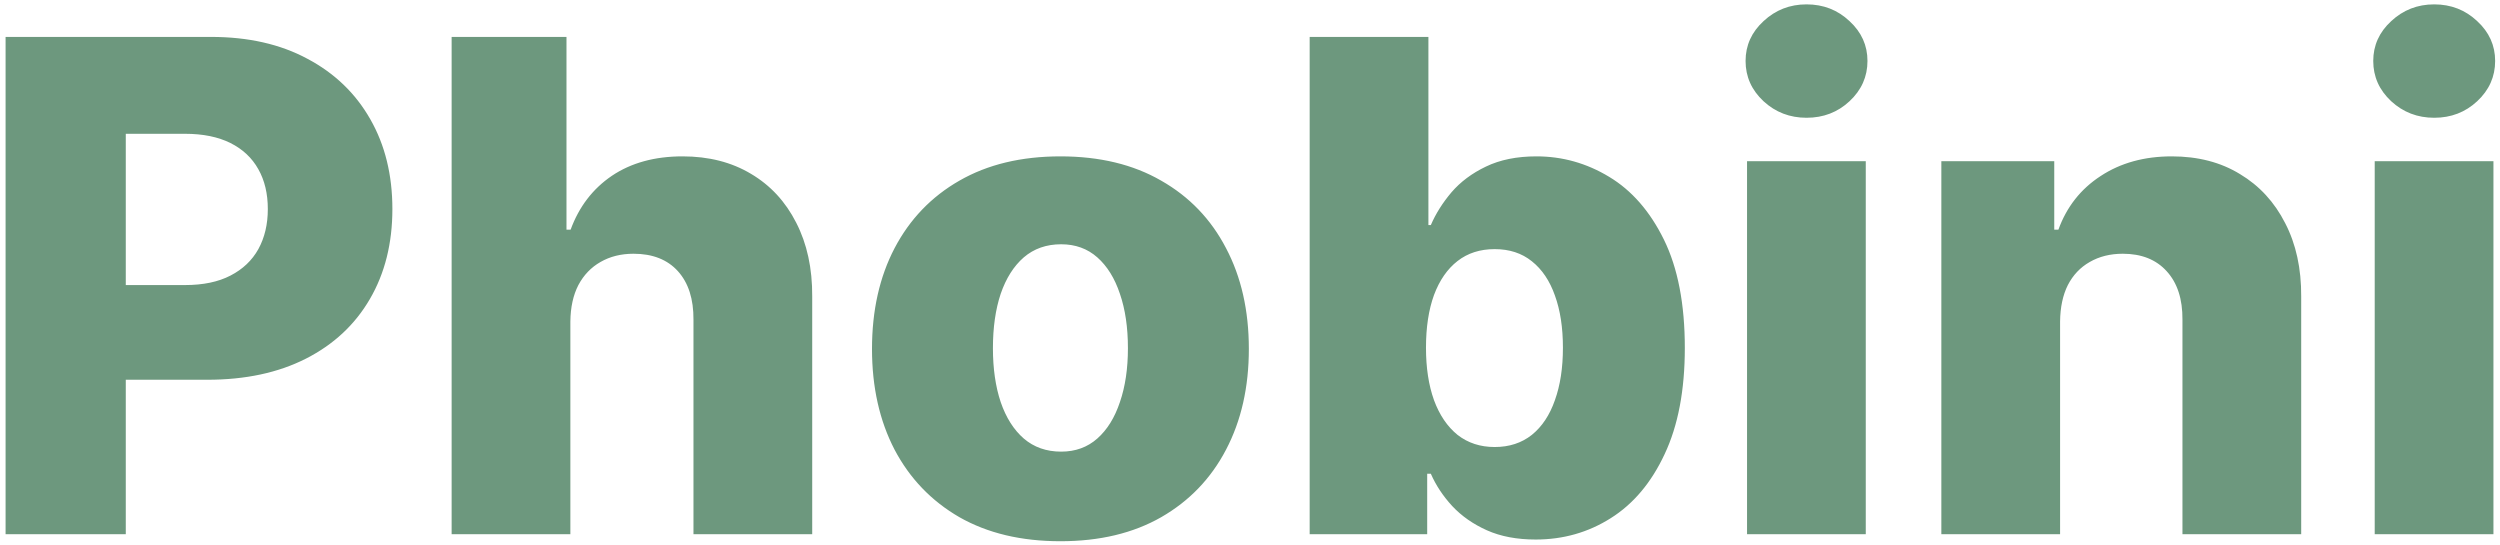
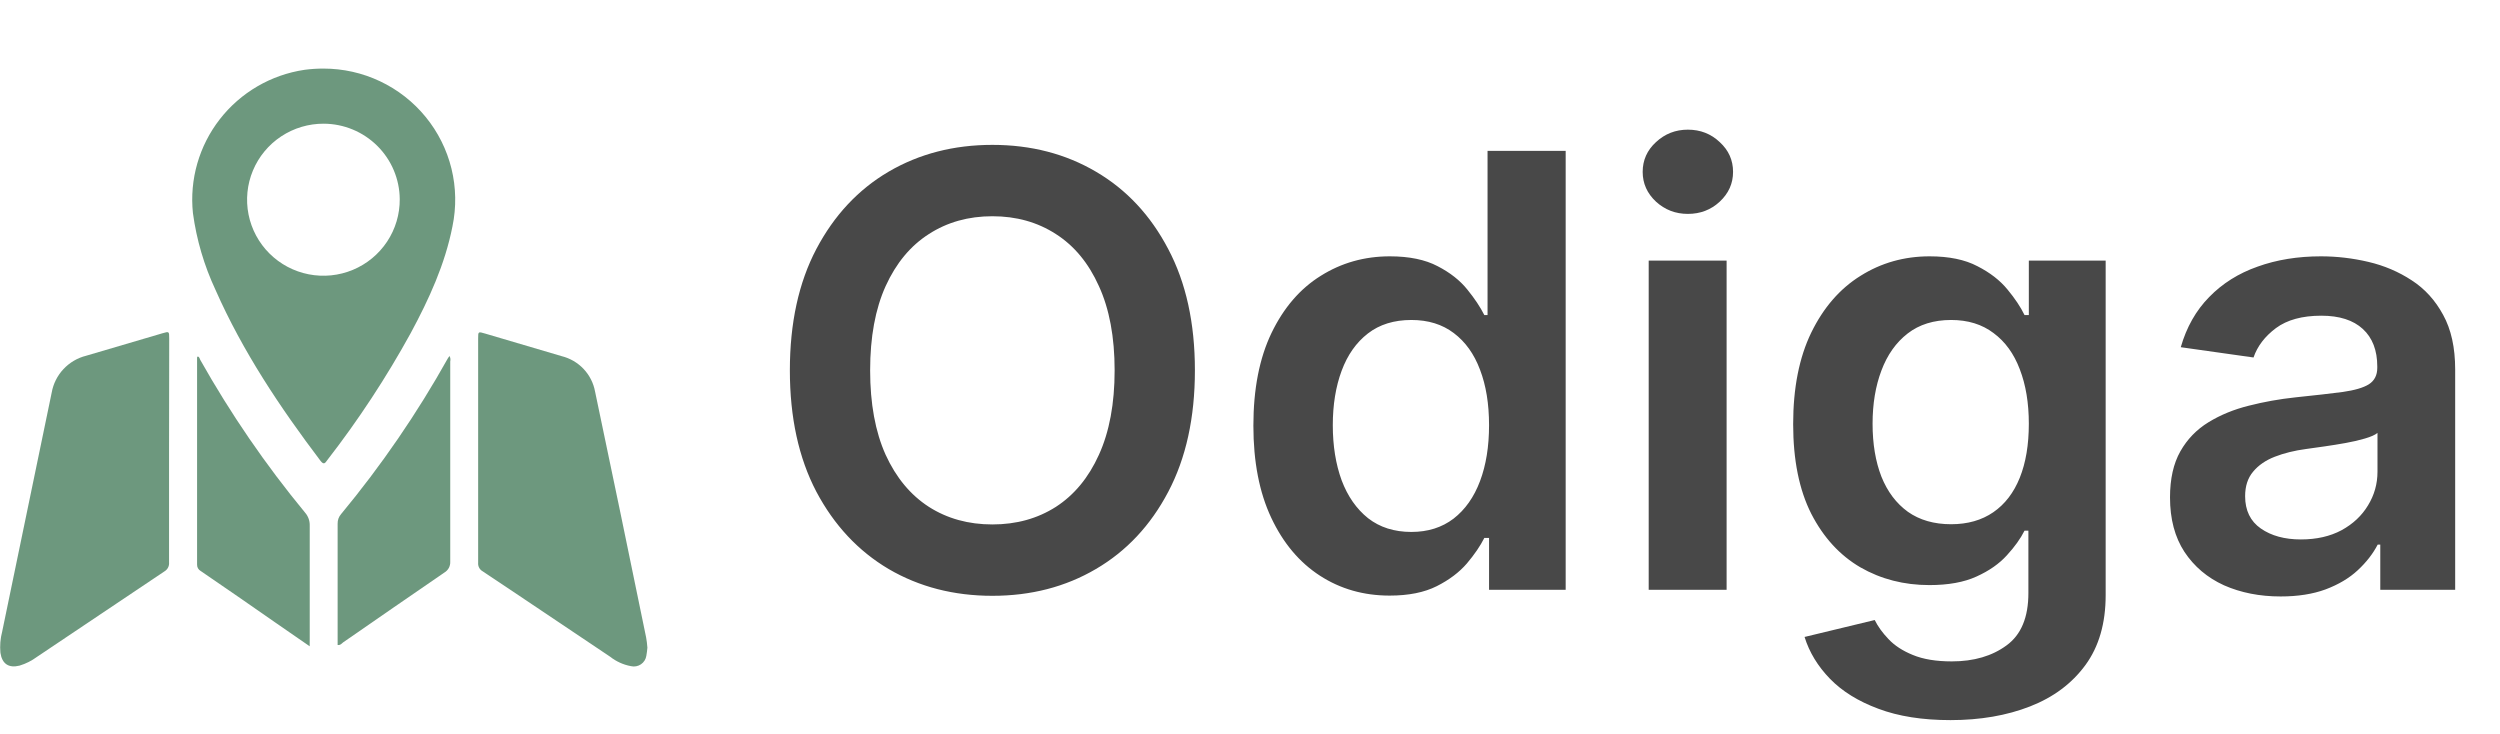
- <svg xmlns="http://www.w3.org/2000/svg" width="234" height="51" viewBox="0 0 234 51" fill="none">
-   <path d="M0.523 50V3.455H19.75C23.235 3.455 26.242 4.136 28.773 5.5C31.318 6.848 33.28 8.735 34.659 11.159C36.038 13.568 36.727 16.371 36.727 19.568C36.727 22.78 36.023 25.591 34.614 28C33.22 30.394 31.227 32.25 28.636 33.568C26.046 34.886 22.97 35.545 19.409 35.545H7.545V26.682H17.318C19.015 26.682 20.432 26.386 21.568 25.796C22.72 25.204 23.591 24.379 24.182 23.318C24.773 22.242 25.068 20.992 25.068 19.568C25.068 18.129 24.773 16.886 24.182 15.841C23.591 14.78 22.72 13.962 21.568 13.386C20.417 12.811 19 12.523 17.318 12.523H11.773V50H0.523ZM53.386 30.091V50H42.273V3.455H53.023V21.5H53.409C54.197 19.349 55.485 17.667 57.273 16.454C59.076 15.242 61.28 14.636 63.886 14.636C66.341 14.636 68.477 15.182 70.296 16.273C72.114 17.349 73.523 18.871 74.523 20.841C75.538 22.811 76.038 25.114 76.023 27.75V50H64.909V29.932C64.924 27.992 64.439 26.477 63.455 25.386C62.47 24.296 61.083 23.75 59.295 23.75C58.129 23.75 57.099 24.008 56.205 24.523C55.326 25.023 54.636 25.742 54.136 26.682C53.651 27.621 53.401 28.758 53.386 30.091ZM99.256 50.659C95.589 50.659 92.438 49.909 89.801 48.409C87.18 46.894 85.157 44.788 83.733 42.091C82.324 39.379 81.619 36.235 81.619 32.659C81.619 29.068 82.324 25.924 83.733 23.227C85.157 20.515 87.18 18.409 89.801 16.909C92.438 15.394 95.589 14.636 99.256 14.636C102.922 14.636 106.066 15.394 108.688 16.909C111.324 18.409 113.347 20.515 114.756 23.227C116.18 25.924 116.892 29.068 116.892 32.659C116.892 36.235 116.18 39.379 114.756 42.091C113.347 44.788 111.324 46.894 108.688 48.409C106.066 49.909 102.922 50.659 99.256 50.659ZM99.324 42.273C100.657 42.273 101.786 41.864 102.71 41.045C103.634 40.227 104.339 39.091 104.824 37.636C105.324 36.182 105.574 34.5 105.574 32.591C105.574 30.651 105.324 28.954 104.824 27.5C104.339 26.046 103.634 24.909 102.71 24.091C101.786 23.273 100.657 22.864 99.324 22.864C97.945 22.864 96.778 23.273 95.824 24.091C94.885 24.909 94.165 26.046 93.665 27.5C93.18 28.954 92.938 30.651 92.938 32.591C92.938 34.5 93.18 36.182 93.665 37.636C94.165 39.091 94.885 40.227 95.824 41.045C96.778 41.864 97.945 42.273 99.324 42.273ZM122.585 50V3.455H133.699V21.068H133.926C134.381 20.008 135.025 18.985 135.858 18C136.706 17.015 137.782 16.212 139.085 15.591C140.403 14.954 141.979 14.636 143.812 14.636C146.237 14.636 148.502 15.273 150.608 16.546C152.729 17.818 154.441 19.78 155.744 22.432C157.047 25.083 157.699 28.462 157.699 32.568C157.699 36.523 157.07 39.833 155.812 42.5C154.57 45.167 152.888 47.167 150.767 48.5C148.661 49.833 146.32 50.5 143.744 50.5C141.987 50.5 140.464 50.212 139.176 49.636C137.888 49.061 136.805 48.303 135.926 47.364C135.062 46.424 134.396 45.417 133.926 44.341H133.585V50H122.585ZM133.472 32.545C133.472 34.424 133.722 36.061 134.222 37.455C134.737 38.849 135.472 39.932 136.426 40.705C137.396 41.462 138.555 41.841 139.903 41.841C141.267 41.841 142.426 41.462 143.381 40.705C144.335 39.932 145.055 38.849 145.54 37.455C146.04 36.061 146.29 34.424 146.29 32.545C146.29 30.667 146.04 29.038 145.54 27.659C145.055 26.28 144.335 25.212 143.381 24.454C142.441 23.697 141.282 23.318 139.903 23.318C138.54 23.318 137.381 23.689 136.426 24.432C135.472 25.174 134.737 26.235 134.222 27.614C133.722 28.992 133.472 30.636 133.472 32.545ZM163.523 50V15.091H174.636V50H163.523ZM169.091 11.023C167.53 11.023 166.189 10.508 165.068 9.477C163.947 8.432 163.386 7.174 163.386 5.705C163.386 4.25 163.947 3.008 165.068 1.977C166.189 0.932 167.53 0.409 169.091 0.409C170.667 0.409 172.008 0.932 173.114 1.977C174.235 3.008 174.795 4.25 174.795 5.705C174.795 7.174 174.235 8.432 173.114 9.477C172.008 10.508 170.667 11.023 169.091 11.023ZM192.824 30.091V50H181.71V15.091H192.278V21.5H192.665C193.438 19.364 194.756 17.689 196.619 16.477C198.483 15.25 200.703 14.636 203.278 14.636C205.733 14.636 207.862 15.189 209.665 16.296C211.483 17.386 212.892 18.917 213.892 20.886C214.907 22.841 215.407 25.129 215.392 27.75V50H204.278V29.932C204.294 27.992 203.801 26.477 202.801 25.386C201.816 24.296 200.445 23.75 198.688 23.75C197.521 23.75 196.491 24.008 195.597 24.523C194.718 25.023 194.036 25.742 193.551 26.682C193.081 27.621 192.839 28.758 192.824 30.091ZM222.273 50V15.091H233.386V50H222.273ZM227.841 11.023C226.28 11.023 224.939 10.508 223.818 9.477C222.697 8.432 222.136 7.174 222.136 5.705C222.136 4.25 222.697 3.008 223.818 1.977C224.939 0.932 226.28 0.409 227.841 0.409C229.417 0.409 230.758 0.932 231.864 1.977C232.985 3.008 233.545 4.25 233.545 5.705C233.545 7.174 232.985 8.432 231.864 9.477C230.758 10.508 229.417 11.023 227.841 11.023Z" fill="#6D987E" />
+ <svg xmlns="http://www.w3.org/2000/svg" width="201" height="59" viewBox="0 0 201 59" fill="none">
+   <path d="M96.07 29.776C96.07 33.578 95.355 36.835 93.925 39.546C92.506 42.245 90.568 44.313 88.111 45.749C85.665 47.185 82.891 47.903 79.788 47.903C76.684 47.903 73.904 47.185 71.447 45.749C69.002 44.302 67.064 42.228 65.633 39.529C64.214 36.818 63.505 33.567 63.505 29.776C63.505 25.973 64.214 22.722 65.633 20.023C67.064 17.312 69.002 15.238 71.447 13.802C73.904 12.366 76.684 11.648 79.788 11.648C82.891 11.648 85.665 12.366 88.111 13.802C90.568 15.238 92.506 17.312 93.925 20.023C95.355 22.722 96.07 25.973 96.07 29.776ZM89.616 29.776C89.616 27.099 89.195 24.842 88.353 23.004C87.522 21.154 86.368 19.759 84.892 18.817C83.415 17.863 81.714 17.386 79.788 17.386C77.861 17.386 76.16 17.863 74.683 18.817C73.206 19.759 72.047 21.154 71.205 23.004C70.374 24.842 69.959 27.099 69.959 29.776C69.959 32.452 70.374 34.715 71.205 36.565C72.047 38.403 73.206 39.799 74.683 40.752C76.16 41.694 77.861 42.165 79.788 42.165C81.714 42.165 83.415 41.694 84.892 40.752C86.368 39.799 87.522 38.403 88.353 36.565C89.195 34.715 89.616 32.452 89.616 29.776ZM111.726 47.886C109.638 47.886 107.769 47.352 106.119 46.283C104.47 45.215 103.166 43.664 102.209 41.631C101.251 39.597 100.772 37.128 100.772 34.221C100.772 31.281 101.257 28.799 102.226 26.777C103.207 24.744 104.527 23.21 106.188 22.177C107.849 21.131 109.701 20.609 111.743 20.609C113.3 20.609 114.581 20.873 115.584 21.401C116.588 21.918 117.384 22.544 117.973 23.279C118.561 24.003 119.016 24.687 119.339 25.33H119.599V12.131H125.88V47.421H119.72V43.251H119.339C119.016 43.894 118.549 44.577 117.938 45.301C117.326 46.013 116.519 46.622 115.515 47.128C114.512 47.633 113.248 47.886 111.726 47.886ZM113.474 42.768C114.8 42.768 115.93 42.412 116.865 41.7C117.799 40.976 118.509 39.971 118.993 38.684C119.478 37.398 119.72 35.899 119.72 34.187C119.72 32.475 119.478 30.988 118.993 29.724C118.52 28.46 117.816 27.478 116.882 26.777C115.959 26.077 114.823 25.726 113.474 25.726C112.078 25.726 110.913 26.088 109.978 26.812C109.044 27.536 108.34 28.535 107.867 29.81C107.394 31.085 107.157 32.544 107.157 34.187C107.157 35.841 107.394 37.317 107.867 38.615C108.352 39.902 109.061 40.919 109.995 41.665C110.941 42.401 112.101 42.768 113.474 42.768ZM132.555 47.421V20.953H138.819V47.421H132.555ZM135.704 17.197C134.712 17.197 133.859 16.869 133.143 16.215C132.428 15.548 132.071 14.75 132.071 13.819C132.071 12.877 132.428 12.079 133.143 11.424C133.859 10.758 134.712 10.425 135.704 10.425C136.708 10.425 137.562 10.758 138.265 11.424C138.981 12.079 139.338 12.877 139.338 13.819C139.338 14.75 138.981 15.548 138.265 16.215C137.562 16.869 136.708 17.197 135.704 17.197ZM156.819 57.897C154.57 57.897 152.638 57.593 151.022 56.984C149.408 56.386 148.11 55.582 147.129 54.572C146.149 53.561 145.468 52.441 145.087 51.211L150.728 49.85C150.982 50.367 151.351 50.878 151.836 51.384C152.32 51.901 152.972 52.326 153.791 52.659C154.622 53.004 155.666 53.176 156.923 53.176C158.7 53.176 160.17 52.745 161.335 51.883C162.5 51.033 163.083 49.632 163.083 47.679V42.665H162.772C162.449 43.308 161.976 43.969 161.353 44.646C160.741 45.324 159.928 45.893 158.913 46.352C157.91 46.812 156.646 47.041 155.123 47.041C153.082 47.041 151.23 46.565 149.569 45.611C147.919 44.646 146.604 43.21 145.624 41.303C144.655 39.385 144.17 36.984 144.17 34.101C144.17 31.194 144.655 28.742 145.624 26.743C146.604 24.733 147.925 23.21 149.586 22.177C151.247 21.131 153.099 20.609 155.141 20.609C156.698 20.609 157.979 20.873 158.982 21.401C159.998 21.918 160.805 22.544 161.405 23.279C162.005 24.003 162.46 24.687 162.772 25.33H163.118V20.953H169.295V47.851C169.295 50.114 168.753 51.987 167.669 53.469C166.584 54.951 165.102 56.059 163.221 56.794C161.342 57.529 159.207 57.897 156.819 57.897ZM156.871 42.148C158.198 42.148 159.328 41.826 160.263 41.183C161.197 40.539 161.906 39.615 162.391 38.409C162.875 37.202 163.118 35.755 163.118 34.066C163.118 32.401 162.875 30.942 162.391 29.689C161.918 28.437 161.214 27.467 160.28 26.777C159.357 26.077 158.221 25.726 156.871 25.726C155.475 25.726 154.31 26.088 153.376 26.812C152.442 27.536 151.738 28.529 151.265 29.793C150.792 31.045 150.555 32.469 150.555 34.066C150.555 35.686 150.792 37.105 151.265 38.322C151.749 39.529 152.459 40.471 153.393 41.148C154.339 41.815 155.499 42.148 156.871 42.148ZM183.363 47.955C181.679 47.955 180.162 47.656 178.812 47.059C177.474 46.45 176.413 45.554 175.629 44.371C174.856 43.187 174.469 41.728 174.469 39.994C174.469 38.501 174.746 37.266 175.3 36.289C175.853 35.313 176.609 34.532 177.567 33.946C178.524 33.36 179.603 32.917 180.802 32.619C182.014 32.309 183.265 32.085 184.557 31.947C186.114 31.786 187.377 31.642 188.346 31.516C189.315 31.378 190.019 31.171 190.458 30.896C190.907 30.608 191.133 30.166 191.133 29.569V29.465C191.133 28.167 190.746 27.162 189.973 26.45C189.2 25.738 188.087 25.382 186.634 25.382C185.099 25.382 183.882 25.715 182.983 26.381C182.094 27.047 181.494 27.834 181.183 28.742L175.334 27.915C175.796 26.306 176.557 24.962 177.618 23.883C178.68 22.791 179.977 21.976 181.512 21.436C183.046 20.884 184.742 20.609 186.599 20.609C187.88 20.609 189.154 20.758 190.423 21.057C191.692 21.355 192.851 21.849 193.901 22.538C194.951 23.216 195.793 24.141 196.427 25.313C197.074 26.485 197.396 27.949 197.396 29.707V47.421H191.375V43.785H191.167C190.787 44.52 190.25 45.209 189.558 45.852C188.877 46.484 188.018 46.995 186.98 47.386C185.953 47.765 184.747 47.955 183.363 47.955ZM184.99 43.371C186.247 43.371 187.338 43.124 188.26 42.63C189.183 42.125 189.892 41.459 190.389 40.631C190.896 39.804 191.15 38.903 191.15 37.926V34.807C190.954 34.968 190.619 35.117 190.146 35.255C189.685 35.393 189.166 35.514 188.589 35.617C188.012 35.721 187.441 35.812 186.876 35.893C186.31 35.973 185.82 36.042 185.405 36.1C184.47 36.226 183.634 36.433 182.896 36.72C182.157 37.007 181.575 37.409 181.148 37.926C180.722 38.431 180.508 39.086 180.508 39.891C180.508 41.039 180.929 41.907 181.771 42.492C182.613 43.078 183.686 43.371 184.99 43.371Z" fill="#484848" />
+   <path d="M52.05 52.075C52.034 51.8 52.003 51.526 51.958 51.254C50.596 44.656 49.227 38.062 47.85 31.473C47.723 30.793 47.403 30.165 46.927 29.661C46.452 29.158 45.841 28.802 45.167 28.635C43.111 28.02 41.056 27.421 39 26.815C38.452 26.653 38.452 26.653 38.452 27.212C38.452 33.225 38.452 39.238 38.452 45.251C38.44 45.386 38.468 45.521 38.53 45.641C38.593 45.761 38.689 45.86 38.807 45.928C40.148 46.801 41.476 47.709 42.809 48.604C44.895 50.007 46.982 51.407 49.069 52.804C49.556 53.187 50.129 53.446 50.739 53.559C50.876 53.591 51.018 53.594 51.156 53.568C51.294 53.543 51.425 53.489 51.541 53.41C51.658 53.331 51.756 53.229 51.831 53.111C51.905 52.992 51.955 52.859 51.975 52.721C52.011 52.507 52.036 52.291 52.05 52.075ZM13.592 36.223V27.225C13.592 26.653 13.592 26.653 13.057 26.788L6.92 28.596C6.217 28.77 5.58 29.145 5.087 29.674C4.593 30.202 4.265 30.862 4.141 31.573C2.809 37.976 1.482 44.38 0.161 50.783C0.016 51.335 -0.032 51.908 0.021 52.477C0.152 53.35 0.683 53.73 1.559 53.511C2.063 53.36 2.536 53.122 2.958 52.808C6.377 50.518 9.797 48.226 13.22 45.932C13.343 45.86 13.443 45.754 13.508 45.627C13.573 45.501 13.601 45.358 13.588 45.216C13.588 42.221 13.592 39.231 13.592 36.223ZM24.898 51.961V51.346C24.898 48.316 24.898 45.286 24.898 42.256C24.909 41.876 24.776 41.505 24.525 41.217C21.359 37.378 18.541 33.267 16.104 28.932C16.051 28.832 16.043 28.692 15.898 28.661C15.898 28.688 15.85 28.709 15.85 28.731C15.85 34.284 15.85 39.838 15.85 45.391C15.845 45.496 15.87 45.601 15.922 45.693C15.974 45.784 16.051 45.86 16.143 45.91C18.14 47.281 20.131 48.657 22.118 50.036L24.898 51.961ZM27.146 51.857C27.366 51.857 27.462 51.739 27.585 51.656C30.298 49.783 33.007 47.897 35.729 46.037C35.882 45.949 36.007 45.821 36.091 45.667C36.176 45.513 36.216 45.339 36.207 45.164C36.207 39.797 36.207 34.428 36.207 29.059C36.242 28.911 36.222 28.756 36.15 28.622C36.107 28.673 36.068 28.727 36.032 28.784C33.554 33.221 30.673 37.424 27.427 41.34C27.246 41.548 27.149 41.815 27.155 42.09C27.155 45.228 27.155 48.365 27.155 51.503L27.146 51.857Z" fill="#FDFDFD" />
+   <path d="M26.007 5.514C27.58 5.513 29.134 5.861 30.555 6.534C31.976 7.206 33.229 8.185 34.222 9.401C35.216 10.616 35.925 12.036 36.298 13.558C36.671 15.081 36.698 16.667 36.378 18.201C35.778 21.257 34.493 24.047 33.029 26.767C31.065 30.343 28.821 33.761 26.318 36.987C26.156 37.201 26.055 37.423 25.77 37.052C22.508 32.743 19.519 28.268 17.327 23.309C16.413 21.354 15.801 19.273 15.512 17.136C15.229 14.434 16.004 11.729 17.675 9.583C19.346 7.436 21.784 6.015 24.481 5.614C24.987 5.546 25.496 5.513 26.007 5.514ZM26.033 9.945C24.816 9.939 23.625 10.294 22.61 10.964C21.596 11.633 20.805 12.588 20.337 13.707C19.869 14.826 19.746 16.058 19.983 17.247C20.22 18.436 20.806 19.528 21.668 20.384C22.529 21.24 23.627 21.822 24.821 22.055C26.015 22.288 27.252 22.163 28.374 21.695C29.497 21.226 30.454 20.436 31.124 19.424C31.795 18.413 32.148 17.226 32.139 16.014C32.128 14.405 31.48 12.867 30.337 11.731C29.194 10.595 27.648 9.953 26.033 9.945Z" fill="#6D987E" />
+   <path d="M52.05 52.075C52.033 52.291 52.005 52.507 51.966 52.721C51.946 52.859 51.897 52.992 51.822 53.111C51.747 53.229 51.649 53.331 51.533 53.41C51.416 53.489 51.285 53.543 51.147 53.568C51.009 53.594 50.867 53.591 50.73 53.559C50.12 53.446 49.547 53.187 49.06 52.804C46.968 51.407 44.881 50.007 42.8 48.604C41.485 47.731 40.139 46.81 38.798 45.928C38.68 45.86 38.584 45.761 38.522 45.641C38.459 45.521 38.431 45.386 38.443 45.251C38.443 39.238 38.443 33.225 38.443 27.212C38.443 26.653 38.443 26.653 38.991 26.815C41.047 27.421 43.103 28.02 45.159 28.635C45.832 28.802 46.443 29.158 46.919 29.661C47.394 30.165 47.715 30.793 47.841 31.473C49.227 38.059 50.596 44.653 51.949 51.254C51.998 51.526 52.031 51.8 52.05 52.075Z" fill="#6D987E" />
+   <path d="M13.592 36.223C13.592 39.222 13.592 42.221 13.592 45.221C13.605 45.362 13.578 45.505 13.512 45.632C13.447 45.759 13.347 45.864 13.224 45.937C9.808 48.221 6.39 50.513 2.971 52.813C2.549 53.126 2.076 53.364 1.572 53.516C0.696 53.734 0.165 53.371 0.034 52.481C-0.019 51.912 0.029 51.339 0.174 50.787C1.498 44.384 2.825 37.981 4.154 31.578C4.278 30.866 4.607 30.206 5.1 29.678C5.593 29.149 6.23 28.775 6.933 28.6L13.07 26.793C13.601 26.636 13.605 26.636 13.605 27.229L13.592 36.223Z" fill="#6D987E" />
+   <path d="M24.898 51.961L22.114 50.036C20.135 48.654 18.144 47.278 16.139 45.91C16.046 45.86 15.97 45.784 15.918 45.693C15.866 45.601 15.841 45.496 15.845 45.391C15.845 39.838 15.845 34.284 15.845 28.731C15.845 28.731 15.876 28.688 15.894 28.661C16.038 28.692 16.047 28.832 16.1 28.932C18.54 33.267 21.36 37.378 24.529 41.217C24.78 41.505 24.913 41.876 24.902 42.256C24.902 45.286 24.902 48.316 24.902 51.346L24.898 51.961Z" fill="#6D987E" />
+   <path d="M27.146 51.857V51.503C27.146 48.365 27.146 45.228 27.146 42.09C27.141 41.815 27.237 41.548 27.418 41.34C30.665 37.424 33.545 33.221 36.023 28.784C36.059 28.727 36.099 28.673 36.142 28.622C36.214 28.756 36.234 28.911 36.199 29.059C36.199 34.428 36.199 39.797 36.199 45.164C36.207 45.339 36.167 45.513 36.083 45.667C35.998 45.821 35.873 45.949 35.721 46.037C32.998 47.897 30.289 49.783 27.576 51.656C27.475 51.739 27.366 51.892 27.146 51.857Z" fill="#6D987E" />
</svg>
